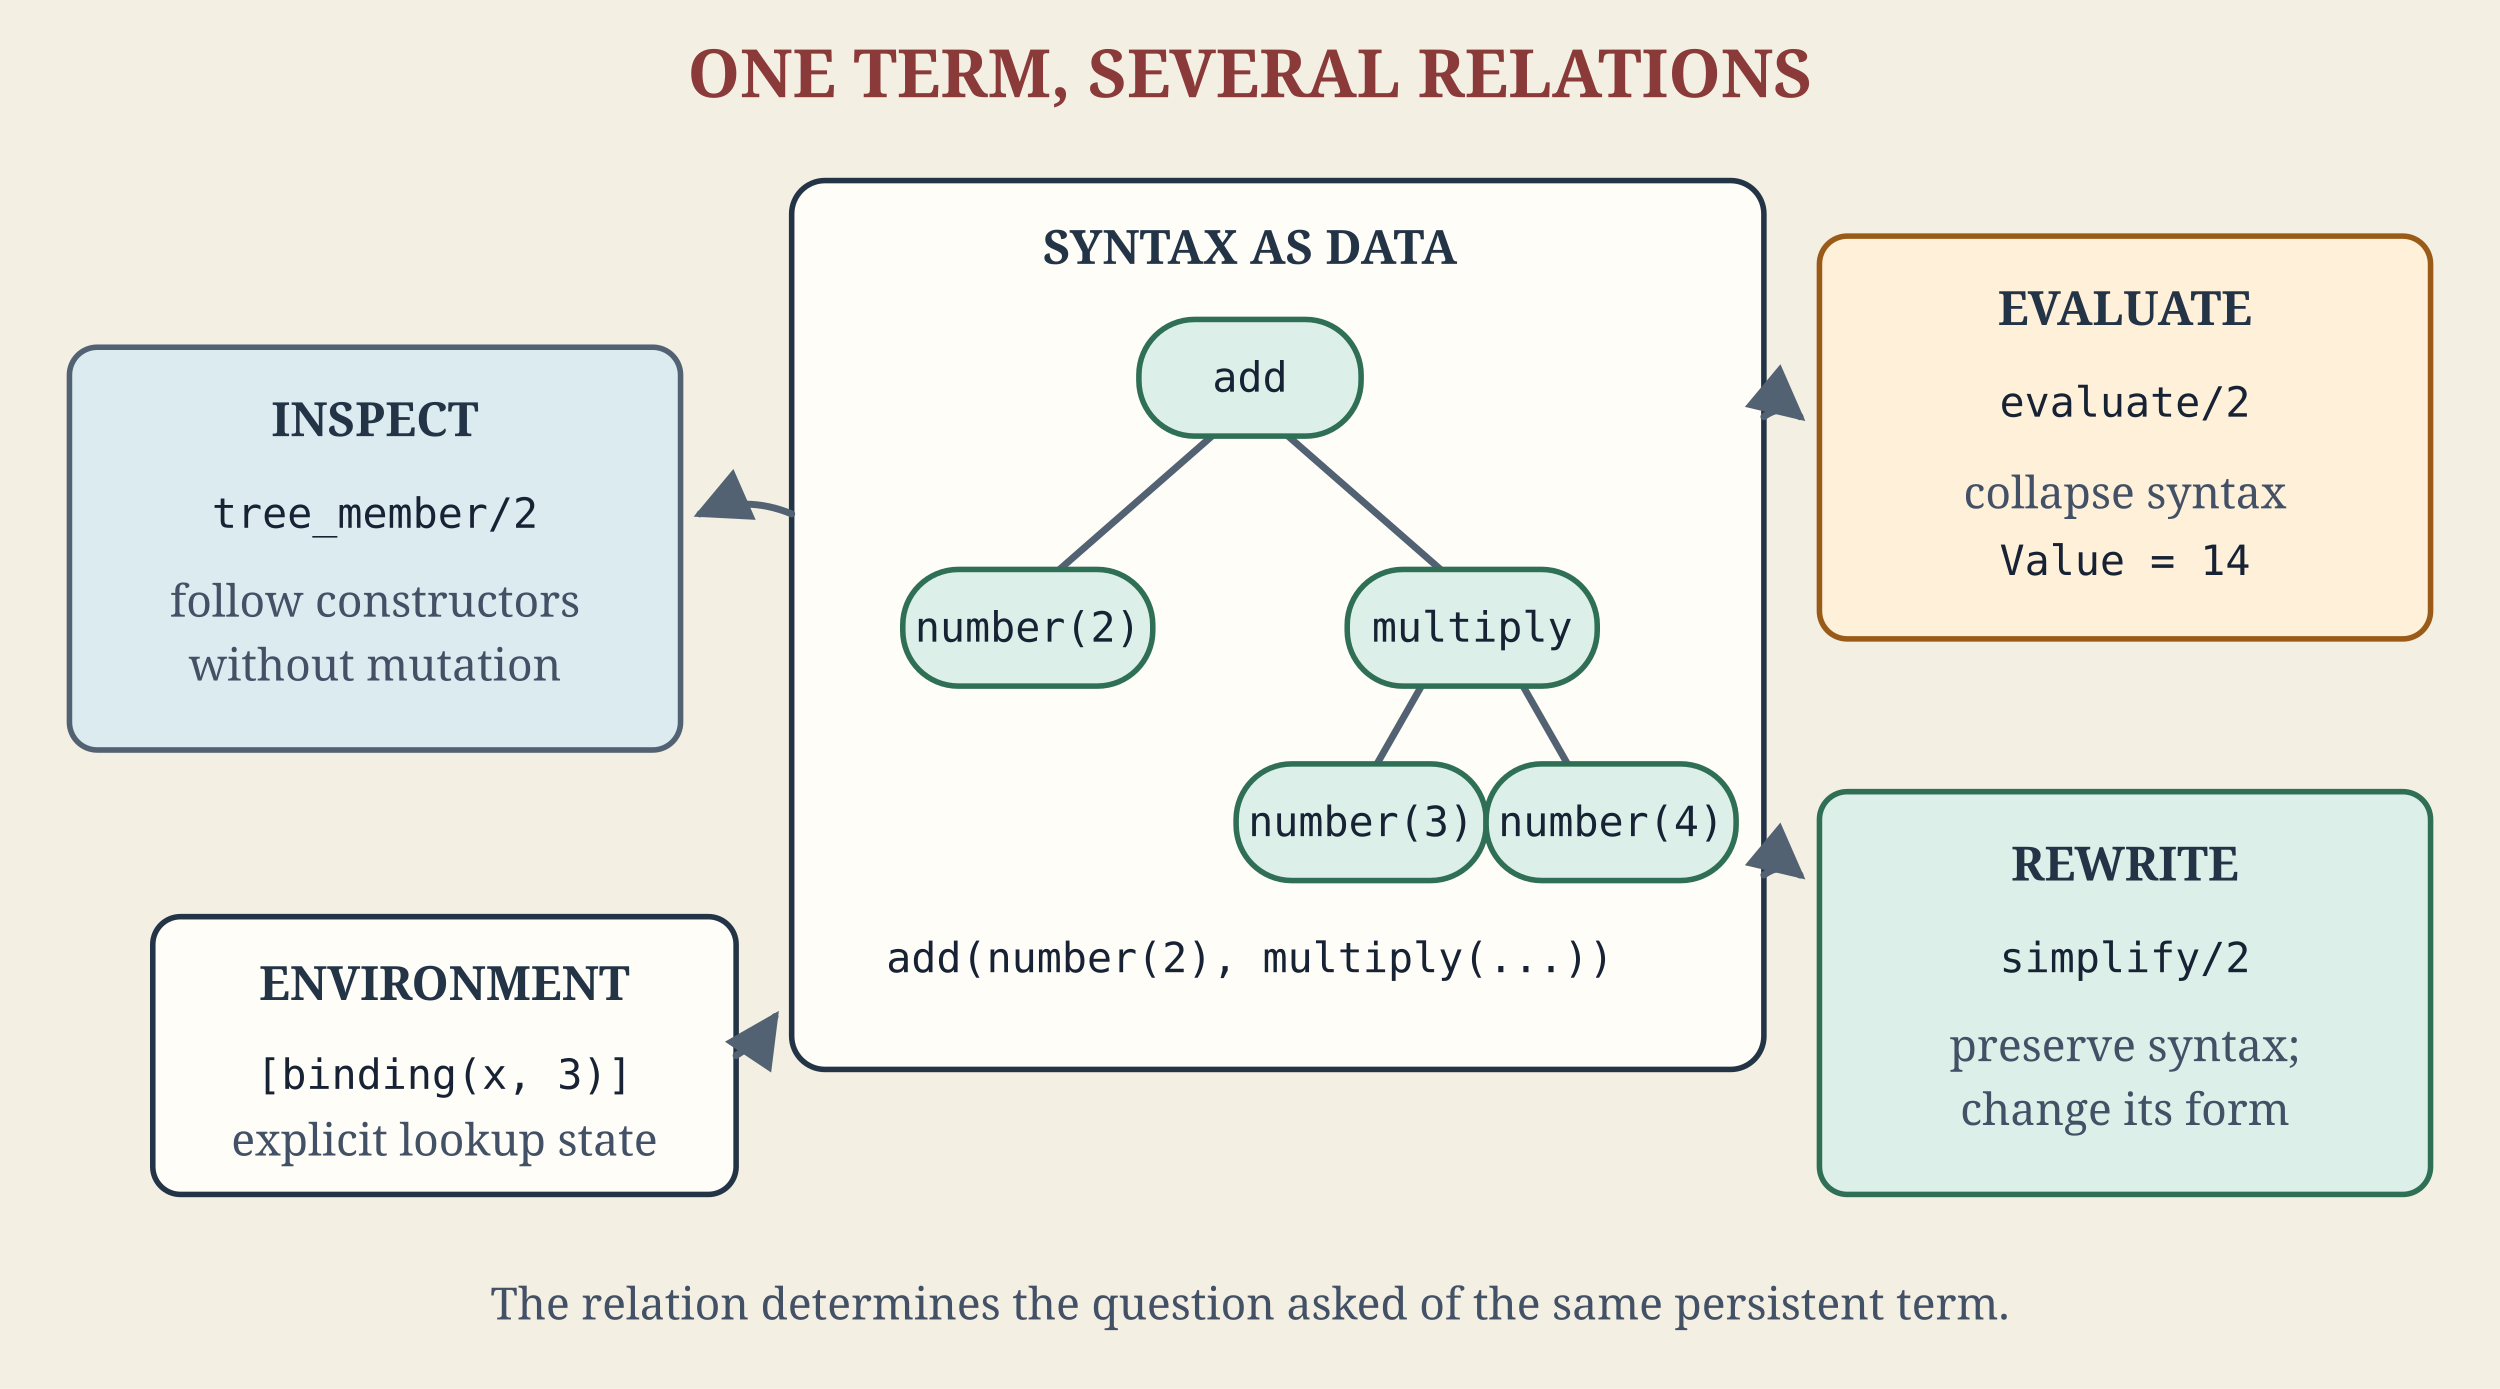
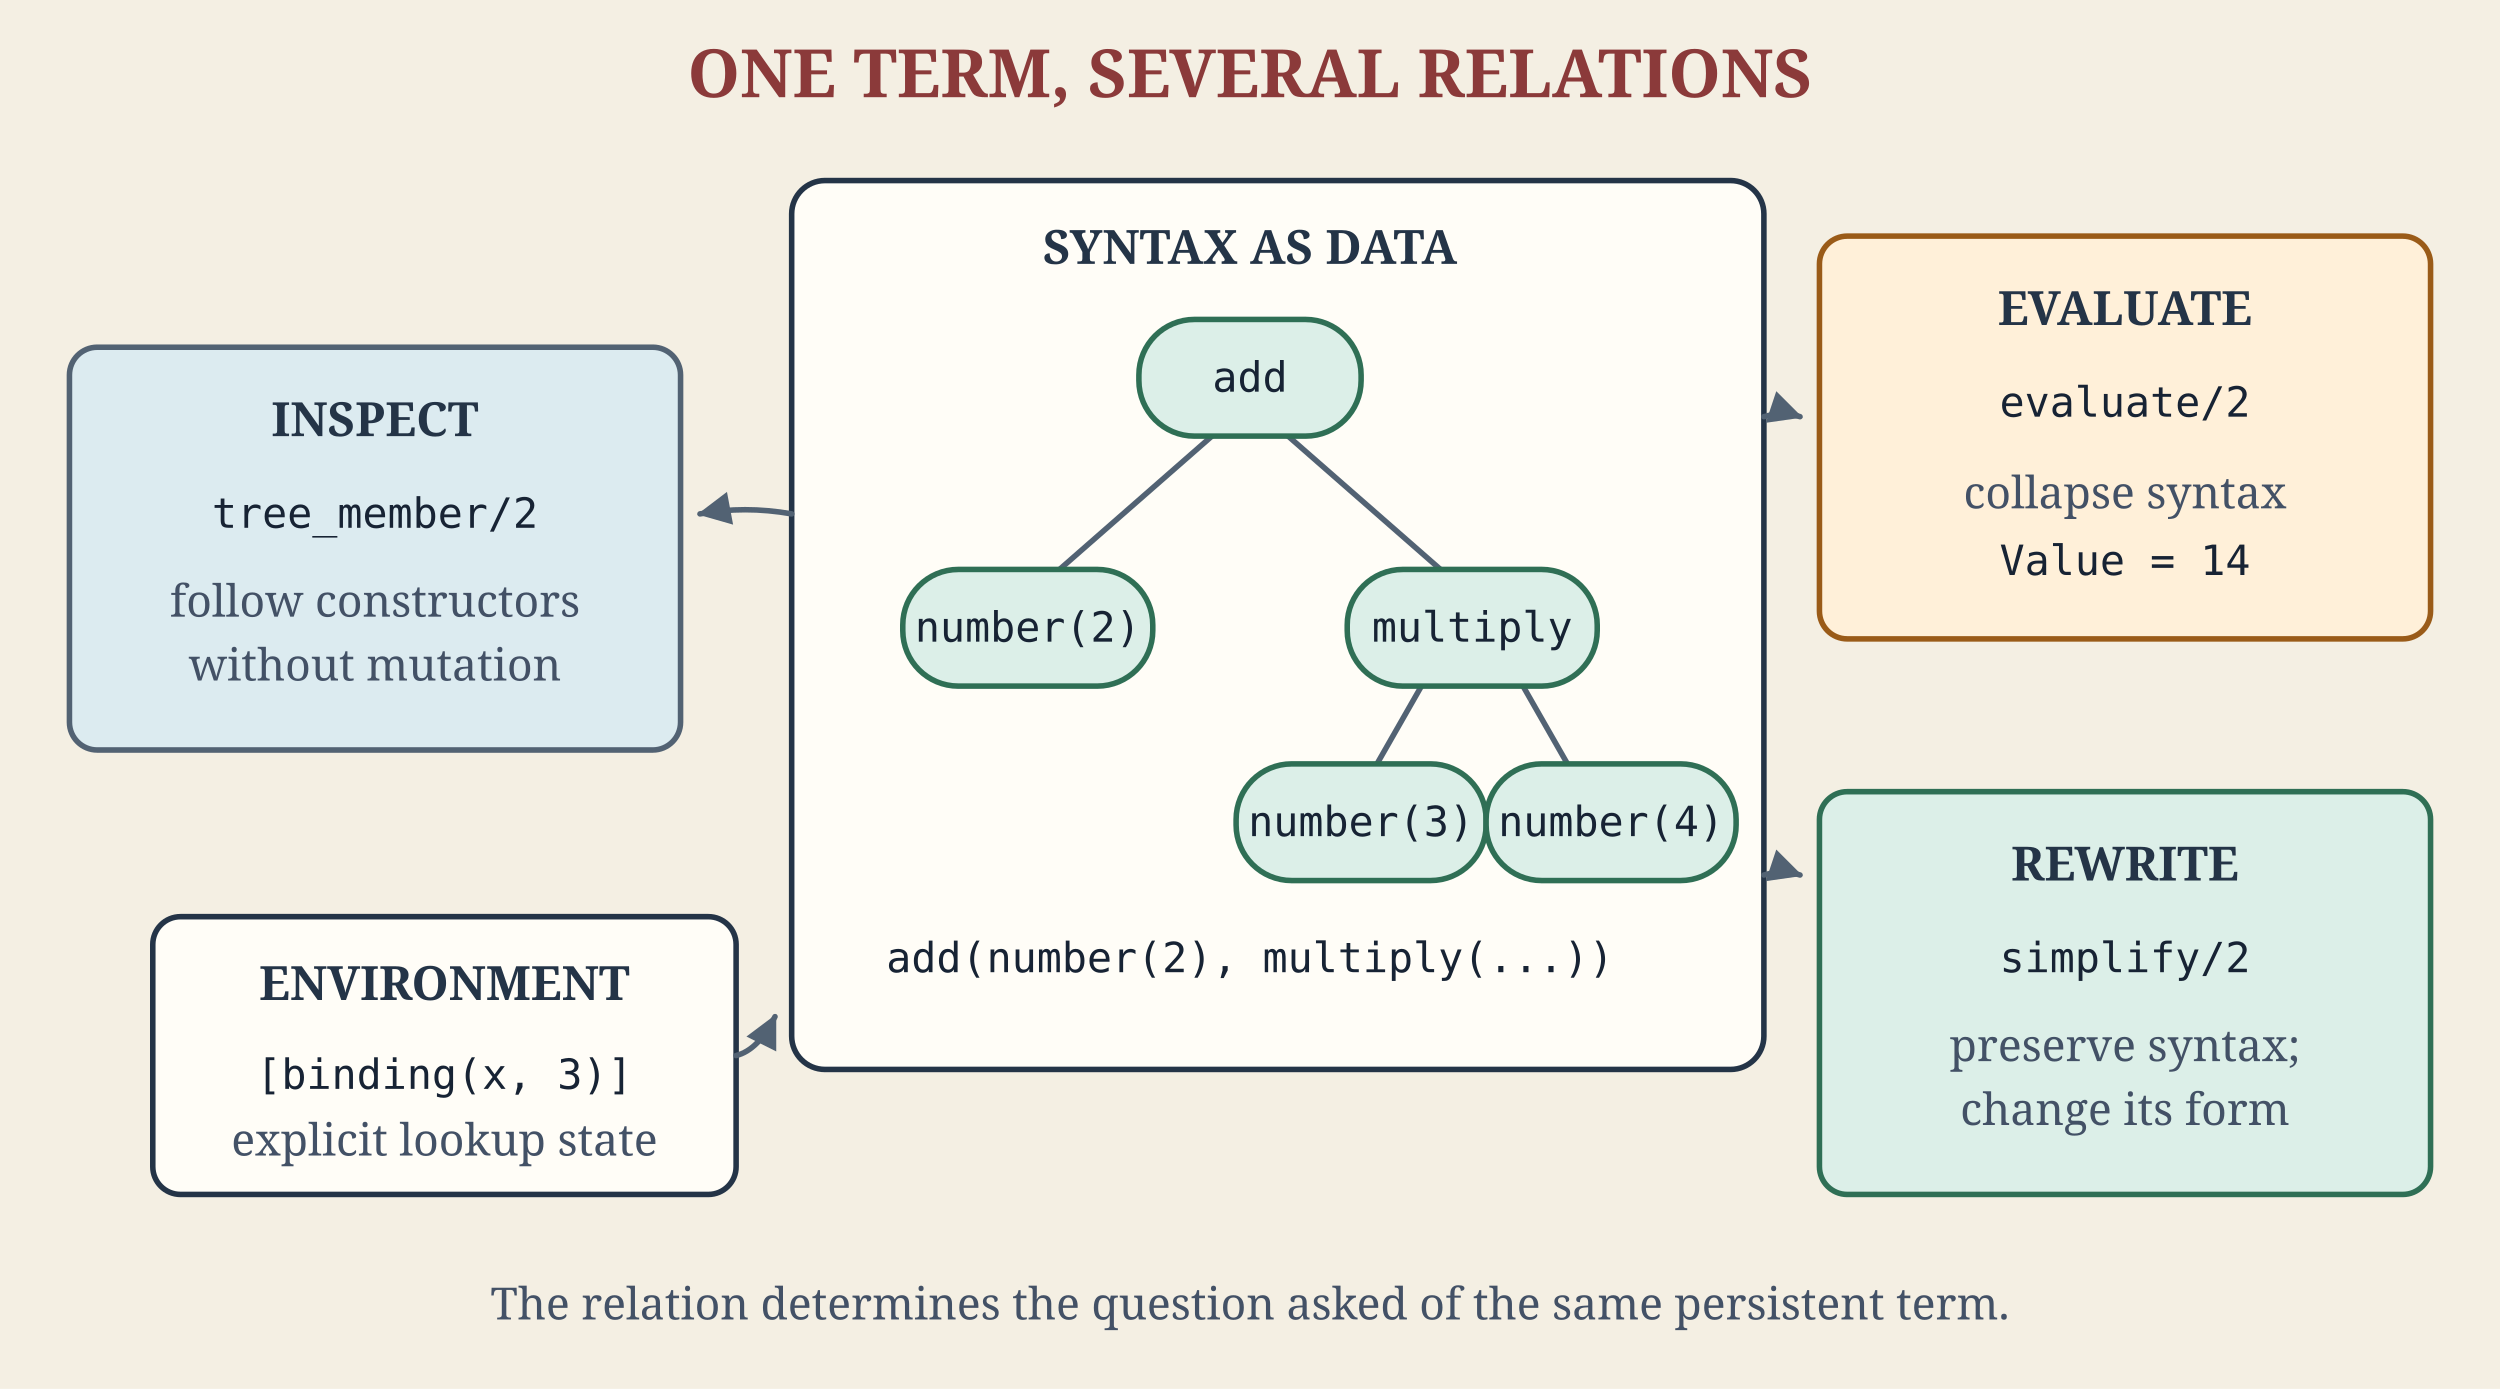
<svg xmlns="http://www.w3.org/2000/svg" width="900" height="500" viewBox="0 0 900 500" role="img" aria-labelledby="title desc">
  <defs>
    <style>
      .paper{fill:#fffdf7;stroke:#243447;stroke-width:2}.tree{fill:#dcefe8;stroke:#2f6f55;stroke-width:2}
      .gold{fill:#fff0d9;stroke:#9a5b18;stroke-width:2}.blue{fill:#dcebf0;stroke:#526273;stroke-width:2}
      .title{fill:#8b3a3a;font:bold 24px Georgia,serif}.label{fill:#243447;font:bold 17px Georgia,serif}
      .prose{fill:#435166;font:16px Georgia,serif}.code{fill:#172334;font:15px ui-monospace,SFMono-Regular,Consolas,monospace}
-       .line{fill:none;stroke:#526273;stroke-width:2.5;stroke-linecap:round}
+       .line{fill:none;stroke:#526273;stroke-width:2;stroke-linecap:round}
    </style>
-     <marker id="arrow" markerWidth="8" markerHeight="8" refX="7" refY="4" orient="auto">
-       <path d="M0 0L8 4L0 8Z" fill="#526273" />
+     <marker id="arrow" markerWidth="6" markerHeight="6" refX="5.5" refY="3" orient="auto">
+       <path d="M0 0L6 3L0 6Z" fill="#526273" />
    </marker>
  </defs>
  <rect width="900" height="500" fill="#f4efe3" />
  <text class="title" x="450" y="35" text-anchor="middle">ONE TERM, SEVERAL RELATIONS</text>
  <rect class="paper" x="285" y="65" width="350" height="320" rx="12" />
  <text class="label" x="450" y="95" text-anchor="middle">SYNTAX AS DATA</text>
  <line class="line" x1="450" y1="145" x2="370" y2="215" />
  <line class="line" x1="450" y1="145" x2="530" y2="215" />
  <line class="line" x1="530" y1="215" x2="490" y2="285" />
  <line class="line" x1="530" y1="215" x2="570" y2="285" />
  <rect class="tree" x="410" y="115" width="80" height="42" rx="20" />
  <text class="code" x="450" y="141" text-anchor="middle">add</text>
  <rect class="tree" x="325" y="205" width="90" height="42" rx="20" />
  <text class="code" x="370" y="231" text-anchor="middle">number(2)</text>
  <rect class="tree" x="485" y="205" width="90" height="42" rx="20" />
  <text class="code" x="530" y="231" text-anchor="middle">multiply</text>
  <rect class="tree" x="445" y="275" width="90" height="42" rx="20" />
  <text class="code" x="490" y="301" text-anchor="middle">number(3)</text>
  <rect class="tree" x="535" y="275" width="90" height="42" rx="20" />
  <text class="code" x="580" y="301" text-anchor="middle">number(4)</text>
  <text class="code" x="450" y="350" text-anchor="middle">add(number(2), multiply(...))</text>
  <rect class="blue" x="25" y="125" width="220" height="145" rx="10" />
  <text class="label" x="135" y="157" text-anchor="middle">INSPECT</text>
  <text class="code" x="135" y="190" text-anchor="middle">tree_member/2</text>
  <text class="prose" x="135" y="222" text-anchor="middle">follow constructors</text>
  <text class="prose" x="135" y="245" text-anchor="middle">without mutation</text>
-   <path class="line" marker-end="url(#arrow)" d="M285 185Q268 178 252 185" />
+   <path class="line" marker-end="url(#arrow)" d="M285 185Q268 182 252 185" />
  <rect class="gold" x="655" y="85" width="220" height="145" rx="10" />
  <text class="label" x="765" y="117" text-anchor="middle">EVALUATE</text>
  <text class="code" x="765" y="150" text-anchor="middle">evaluate/2</text>
  <text class="prose" x="765" y="183" text-anchor="middle">collapse syntax</text>
  <text class="code" x="765" y="207" text-anchor="middle">Value = 14</text>
-   <path class="line" marker-end="url(#arrow)" d="M635 150Q642 145 648 150" />
+   <path class="line" marker-end="url(#arrow)" d="M635 150Q642 148 648 150" />
  <rect class="tree" x="655" y="285" width="220" height="145" rx="10" />
  <text class="label" x="765" y="317" text-anchor="middle">REWRITE</text>
  <text class="code" x="765" y="350" text-anchor="middle">simplify/2</text>
  <text class="prose" x="765" y="382" text-anchor="middle">preserve syntax;</text>
  <text class="prose" x="765" y="405" text-anchor="middle">change its form</text>
-   <path class="line" marker-end="url(#arrow)" d="M635 315Q642 310 648 315" />
+   <path class="line" marker-end="url(#arrow)" d="M635 315Q642 313 648 315" />
  <rect class="paper" x="55" y="330" width="210" height="100" rx="10" />
  <text class="label" x="160" y="360" text-anchor="middle">ENVIRONMENT</text>
  <text class="code" x="160" y="392" text-anchor="middle">[binding(x, 3)]</text>
  <text class="prose" x="160" y="416" text-anchor="middle">explicit lookup state</text>
-   <path class="line" marker-end="url(#arrow)" d="M265 380Q273 375 279 366" />
+   <path class="line" marker-end="url(#arrow)" d="M265 380Q273 378 279 366" />
  <text class="prose" x="450" y="475" text-anchor="middle">The relation determines the question asked of the same persistent term.</text>
</svg>
